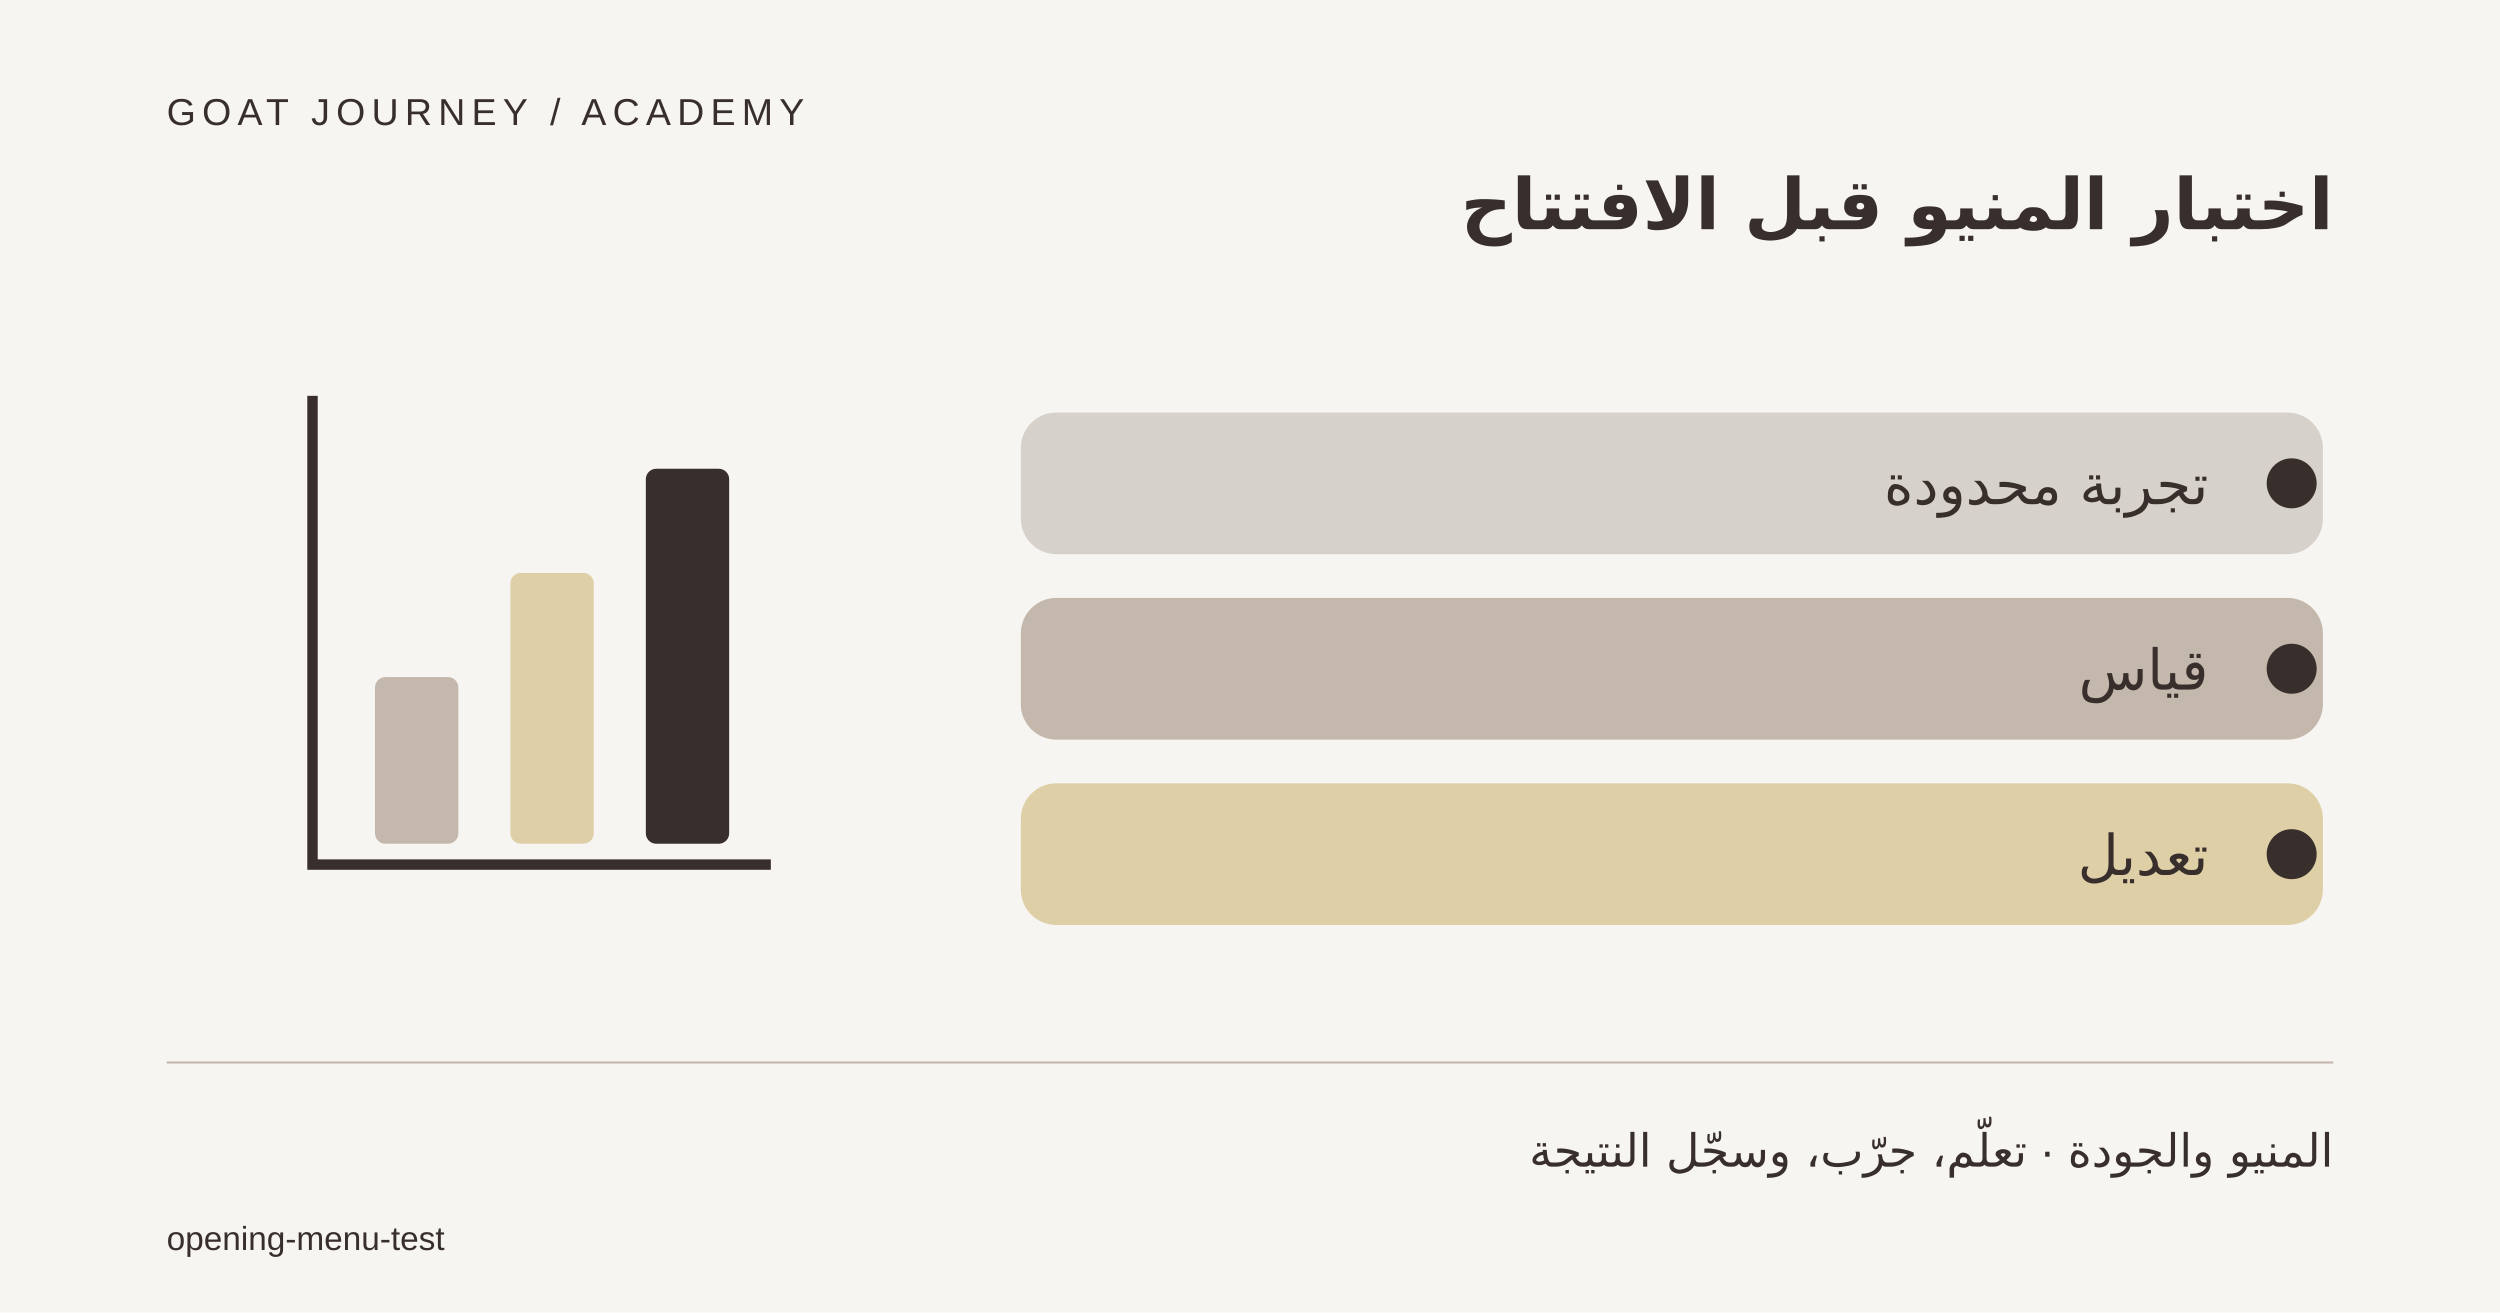
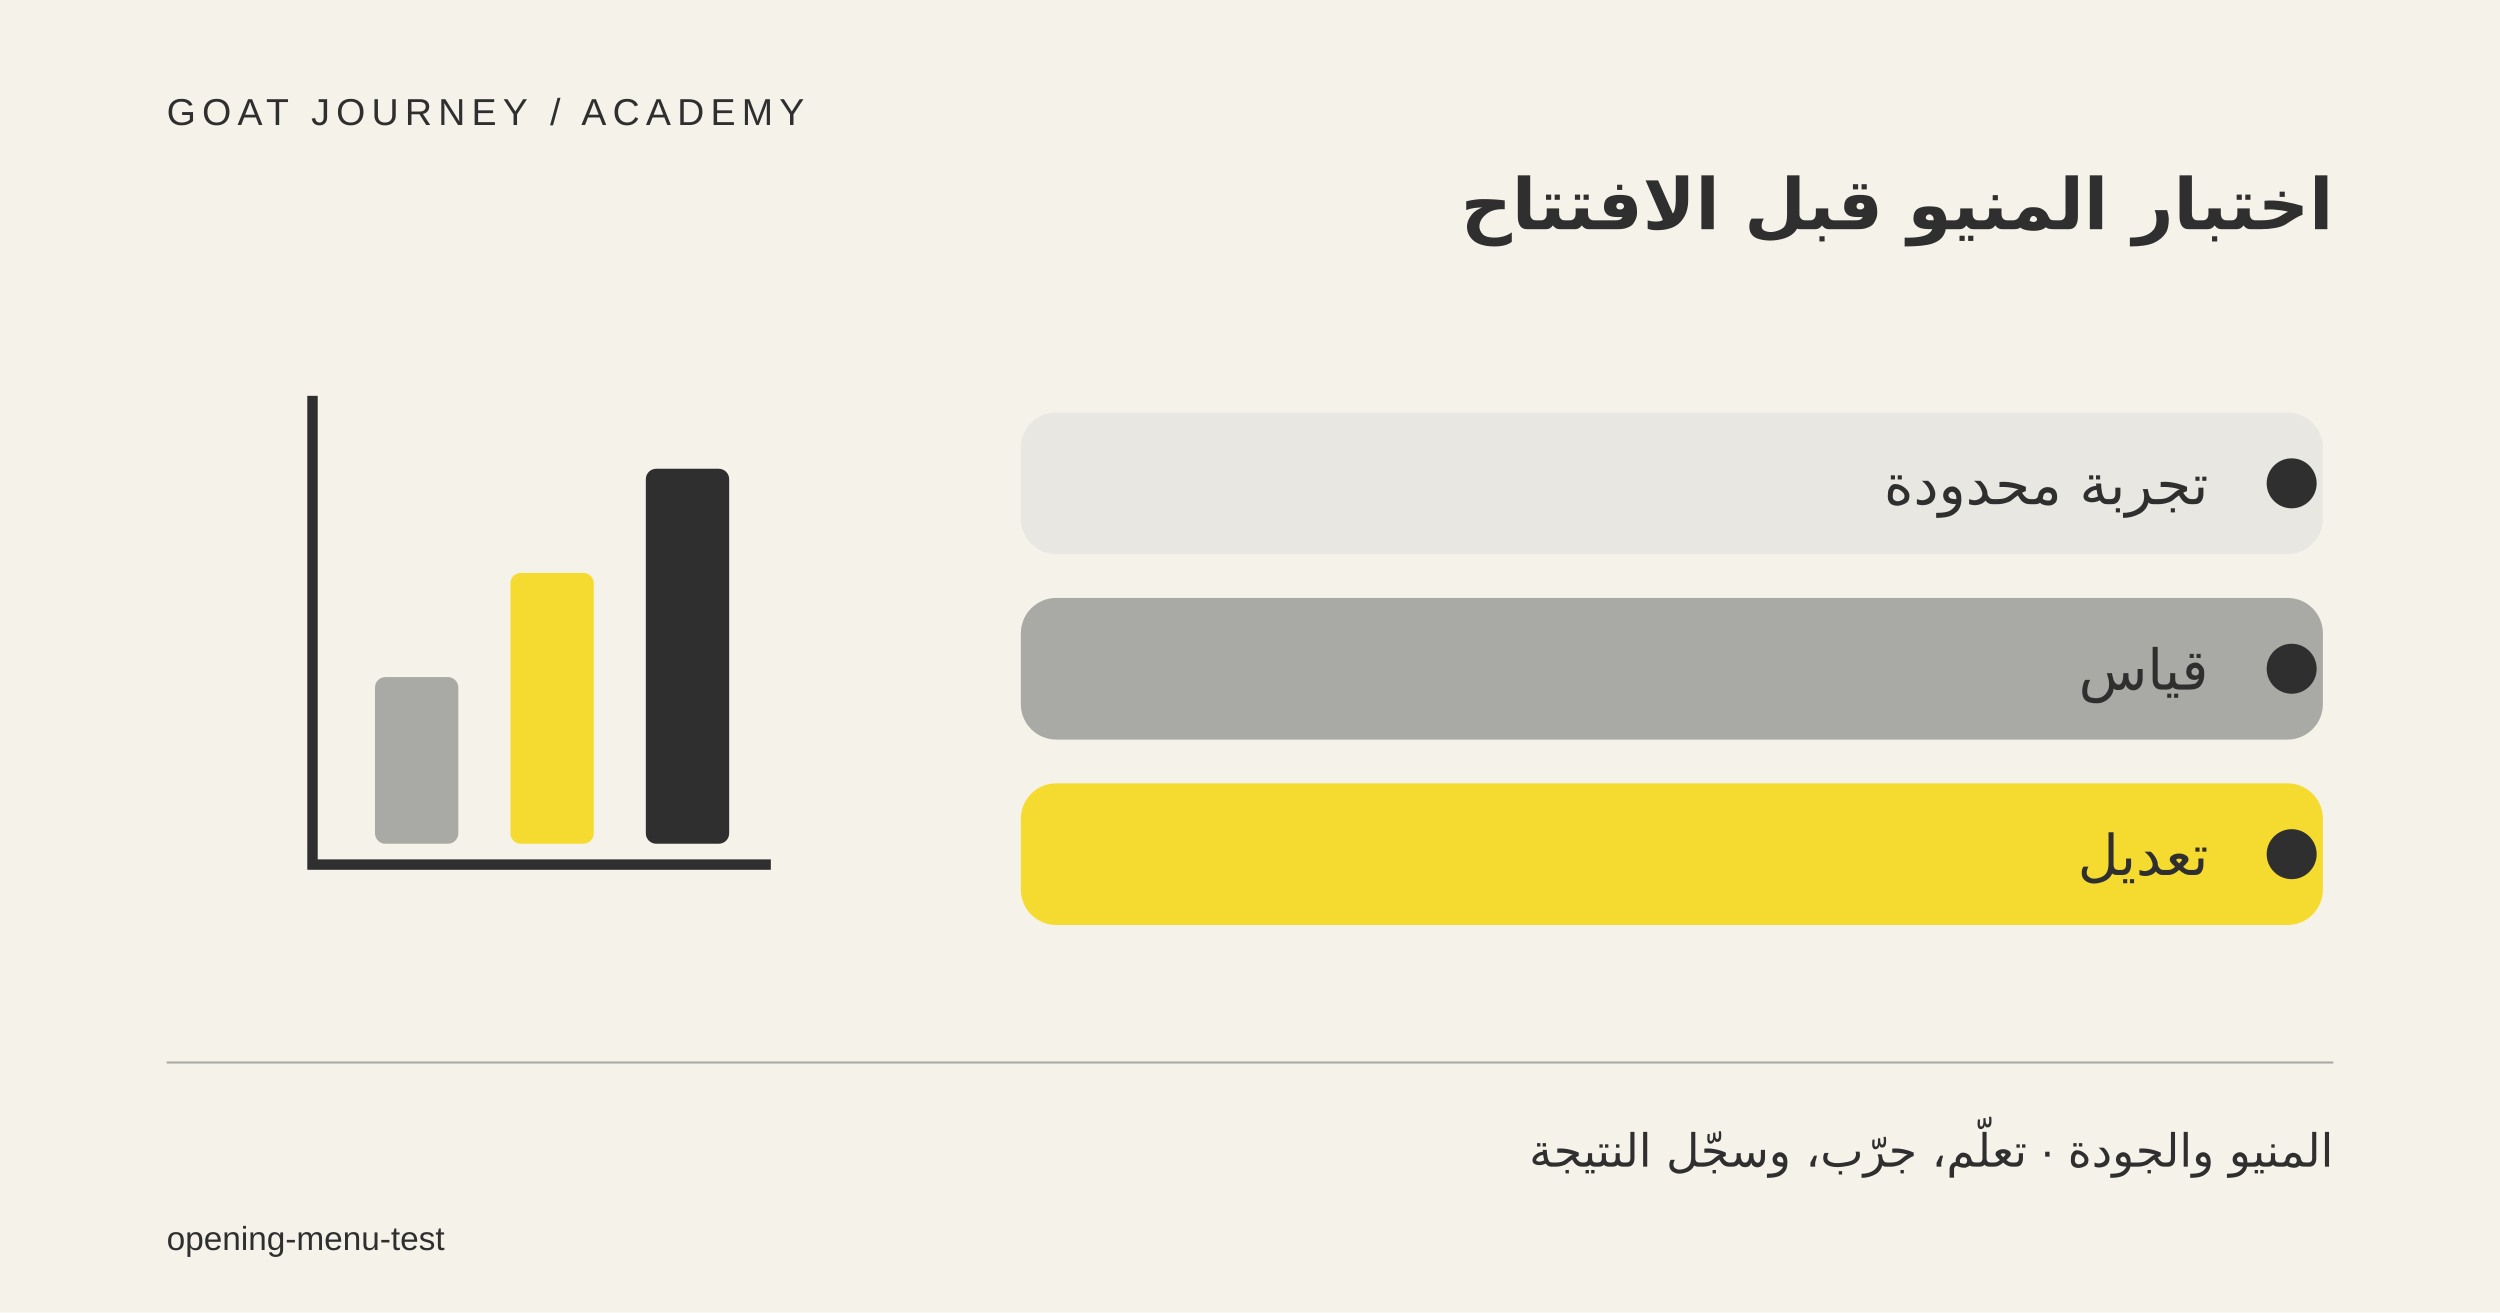
<svg xmlns="http://www.w3.org/2000/svg" width="1200" height="630" viewBox="0 0 1200 630" role="img" aria-labelledby="title desc">
-   <rect width="1200" height="630" fill="#f7f5f1" />
-   <g fill="#382f2c" font-family="Arial, sans-serif">
+   <rect width="1200" height="630" fill="#F5F2E9" />
+   <g fill="#2F2F2F" font-family="Arial, sans-serif">
    <text x="80" y="60" font-size="18" letter-spacing="3">GOAT JOURNEY / ACADEMY</text>
    <text x="1120" y="110" text-anchor="start" direction="rtl" font-size="34" font-weight="bold">اختبار المنيو قبل الافتتاح</text>
-     <path d="M150 190v225h220" fill="none" stroke="#382f2c" stroke-width="5" />
-     <rect x="180" y="325" width="40" height="80" rx="5" fill="#c4b8ac" />
-     <rect x="245" y="275" width="40" height="130" rx="5" fill="#decfa6" />
-     <rect x="310" y="225" width="40" height="180" rx="5" fill="#382f2c" />
-     <rect x="490" y="198" width="625" height="68" rx="17" fill="#d7d1cb" />
+     <path d="M150 190v225h220" fill="none" stroke="#2F2F2F" stroke-width="5" />
+     <rect x="180" y="325" width="40" height="80" rx="5" fill="#A9AAA5" />
+     <rect x="245" y="275" width="40" height="130" rx="5" fill="#F5DB30" />
+     <rect x="310" y="225" width="40" height="180" rx="5" fill="#2F2F2F" />
+     <rect x="490" y="198" width="625" height="68" rx="17" fill="#E8E7E1" />
    <text x="1060" y="242" text-anchor="start" direction="rtl" font-size="27">تجربة محدودة</text>
-     <circle cx="1100" cy="232" r="12" fill="#382f2c" />
-     <rect x="490" y="287" width="625" height="68" rx="17" fill="#c4b8ac" />
+     <circle cx="1100" cy="232" r="12" fill="#2F2F2F" />
+     <rect x="490" y="287" width="625" height="68" rx="17" fill="#A9AAA5" />
    <text x="1060" y="331" text-anchor="start" direction="rtl" font-size="27">قياس</text>
-     <circle cx="1100" cy="321" r="12" fill="#382f2c" />
-     <rect x="490" y="376" width="625" height="68" rx="17" fill="#decfa6" />
+     <circle cx="1100" cy="321" r="12" fill="#2F2F2F" />
+     <rect x="490" y="376" width="625" height="68" rx="17" fill="#F5DB30" />
    <text x="1060" y="420" text-anchor="start" direction="rtl" font-size="27">تعديل</text>
-     <circle cx="1100" cy="410" r="12" fill="#382f2c" />
-     <path d="M80 510h1040" stroke="#c4b8ac" />
+     <circle cx="1100" cy="410" r="12" fill="#2F2F2F" />
+     <path d="M80 510h1040" stroke="#A9AAA5" />
    <text x="1120" y="560" text-anchor="start" direction="rtl" font-size="22">المنيو والجودة · تعلّم، جرّب، وسجّل النتيجة</text>
    <text x="80" y="600" font-size="16">opening-menu-test</text>
  </g>
</svg>
